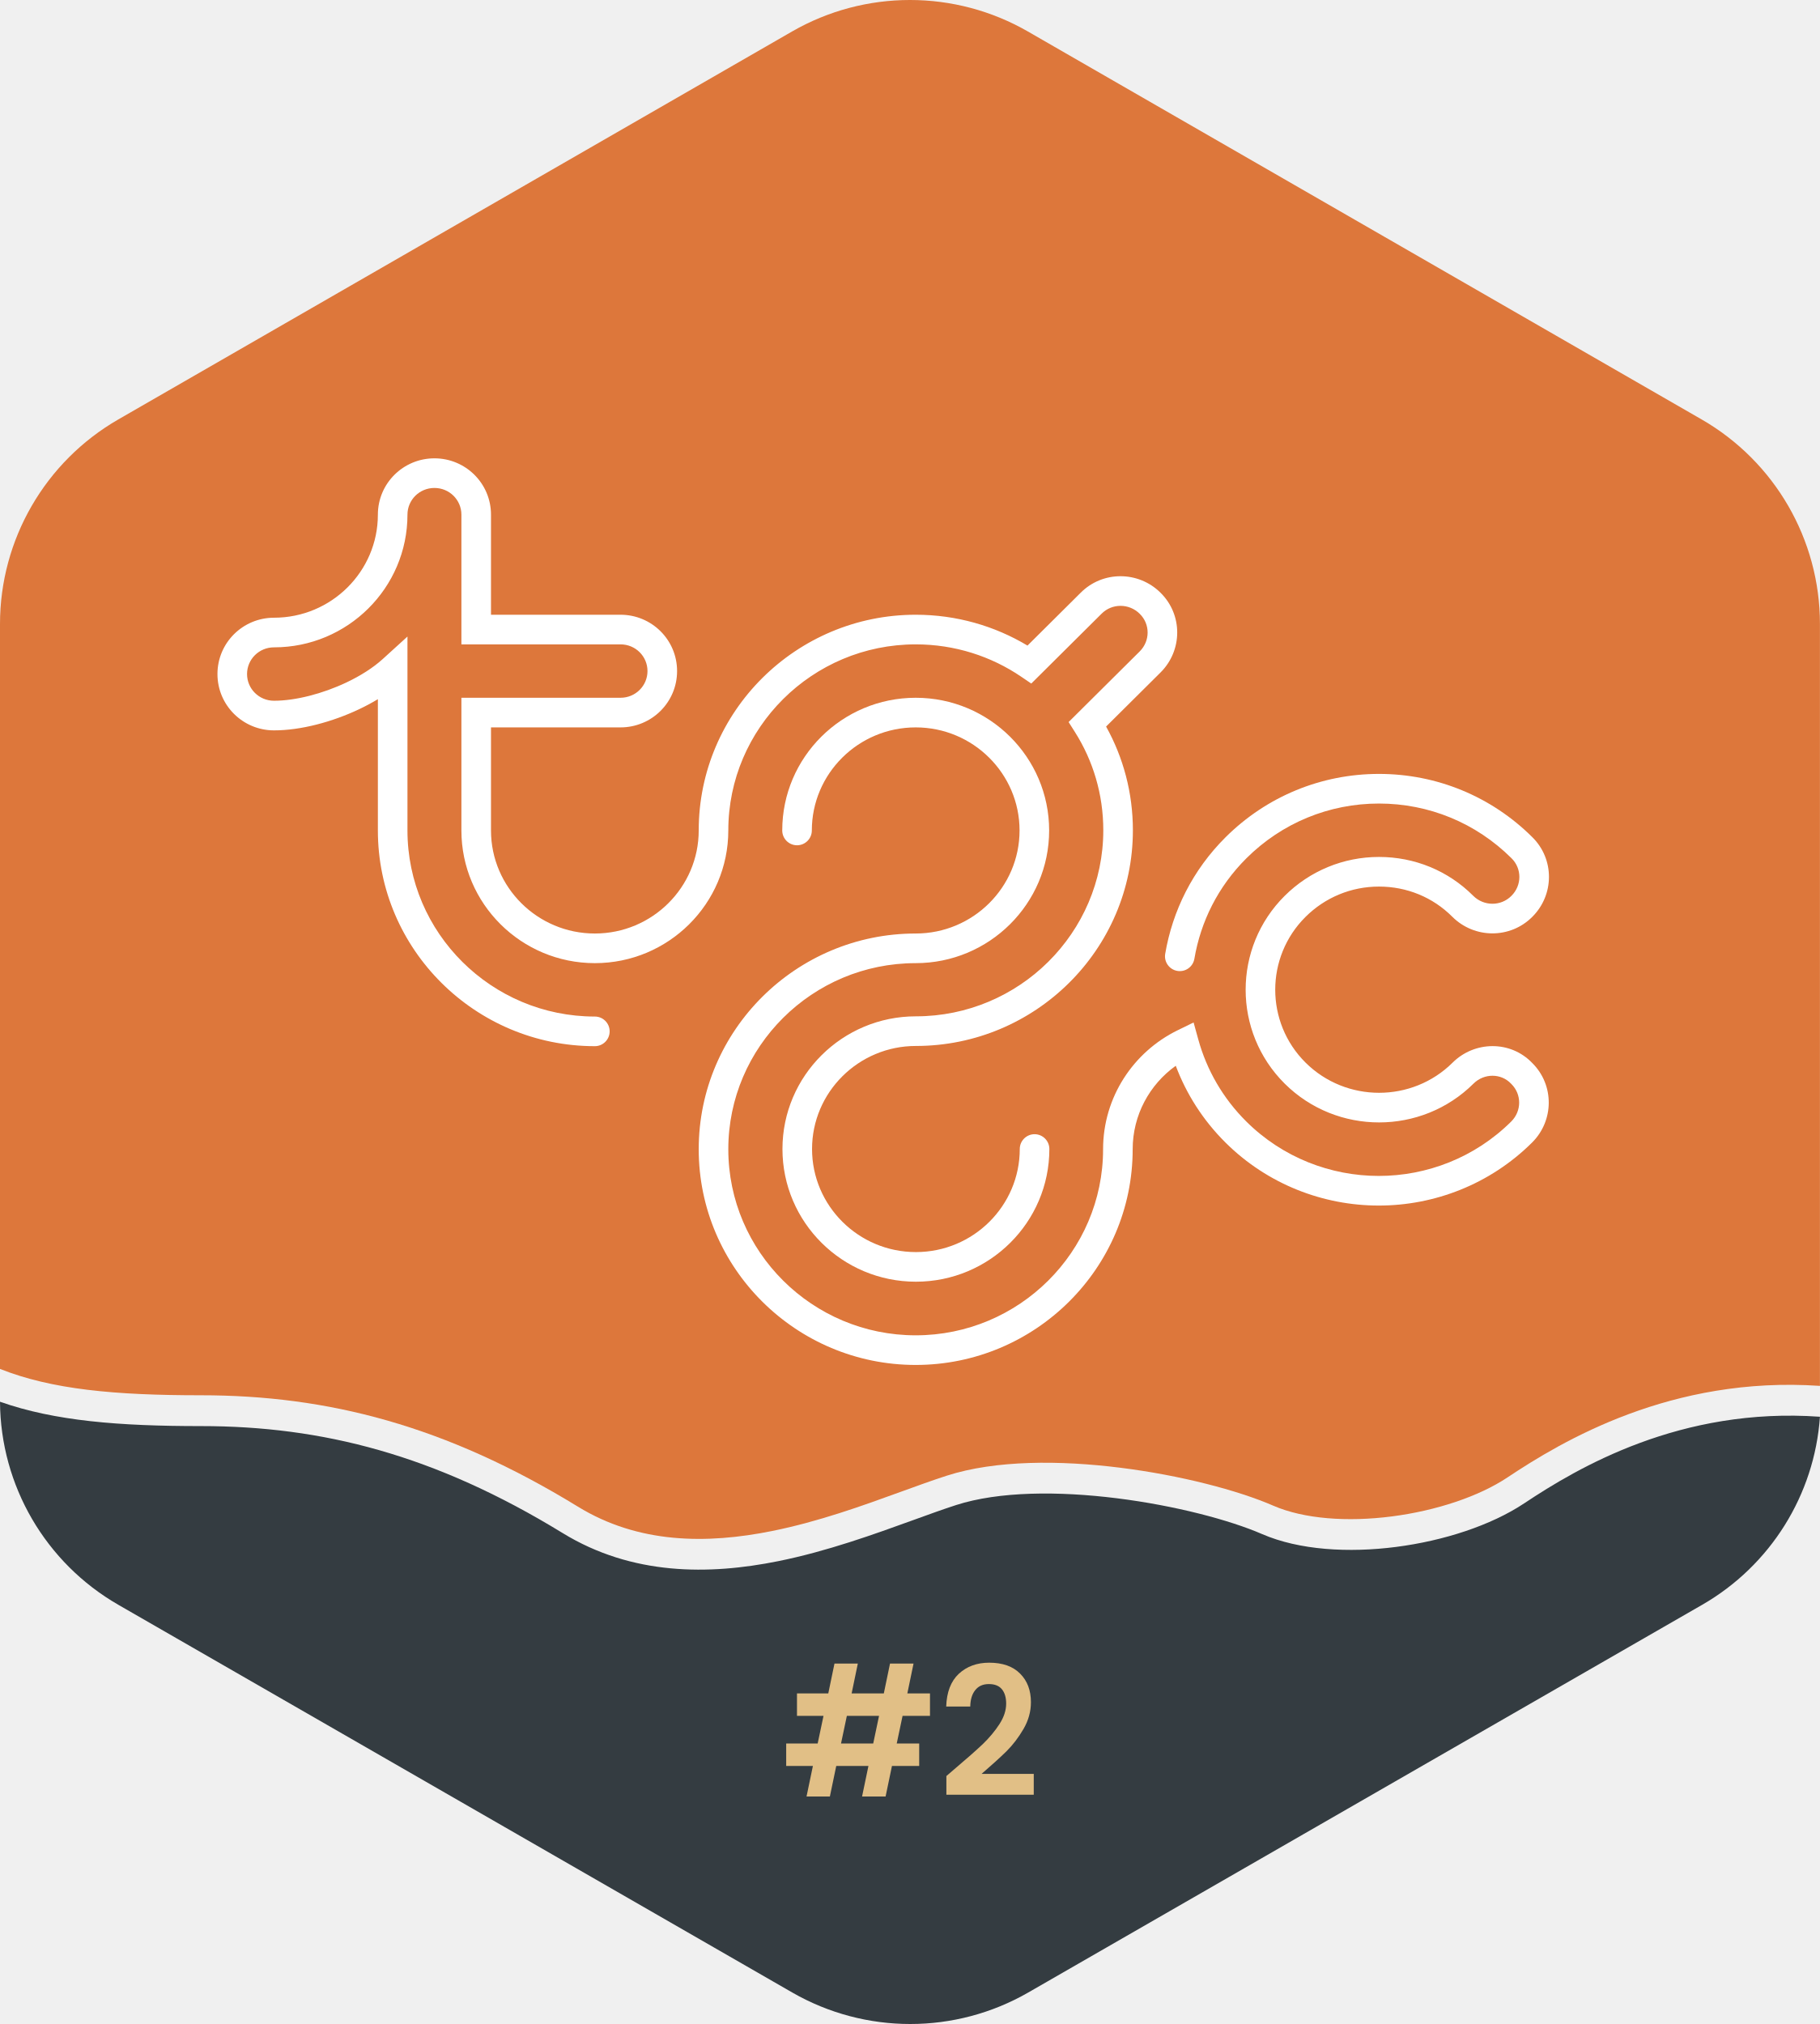
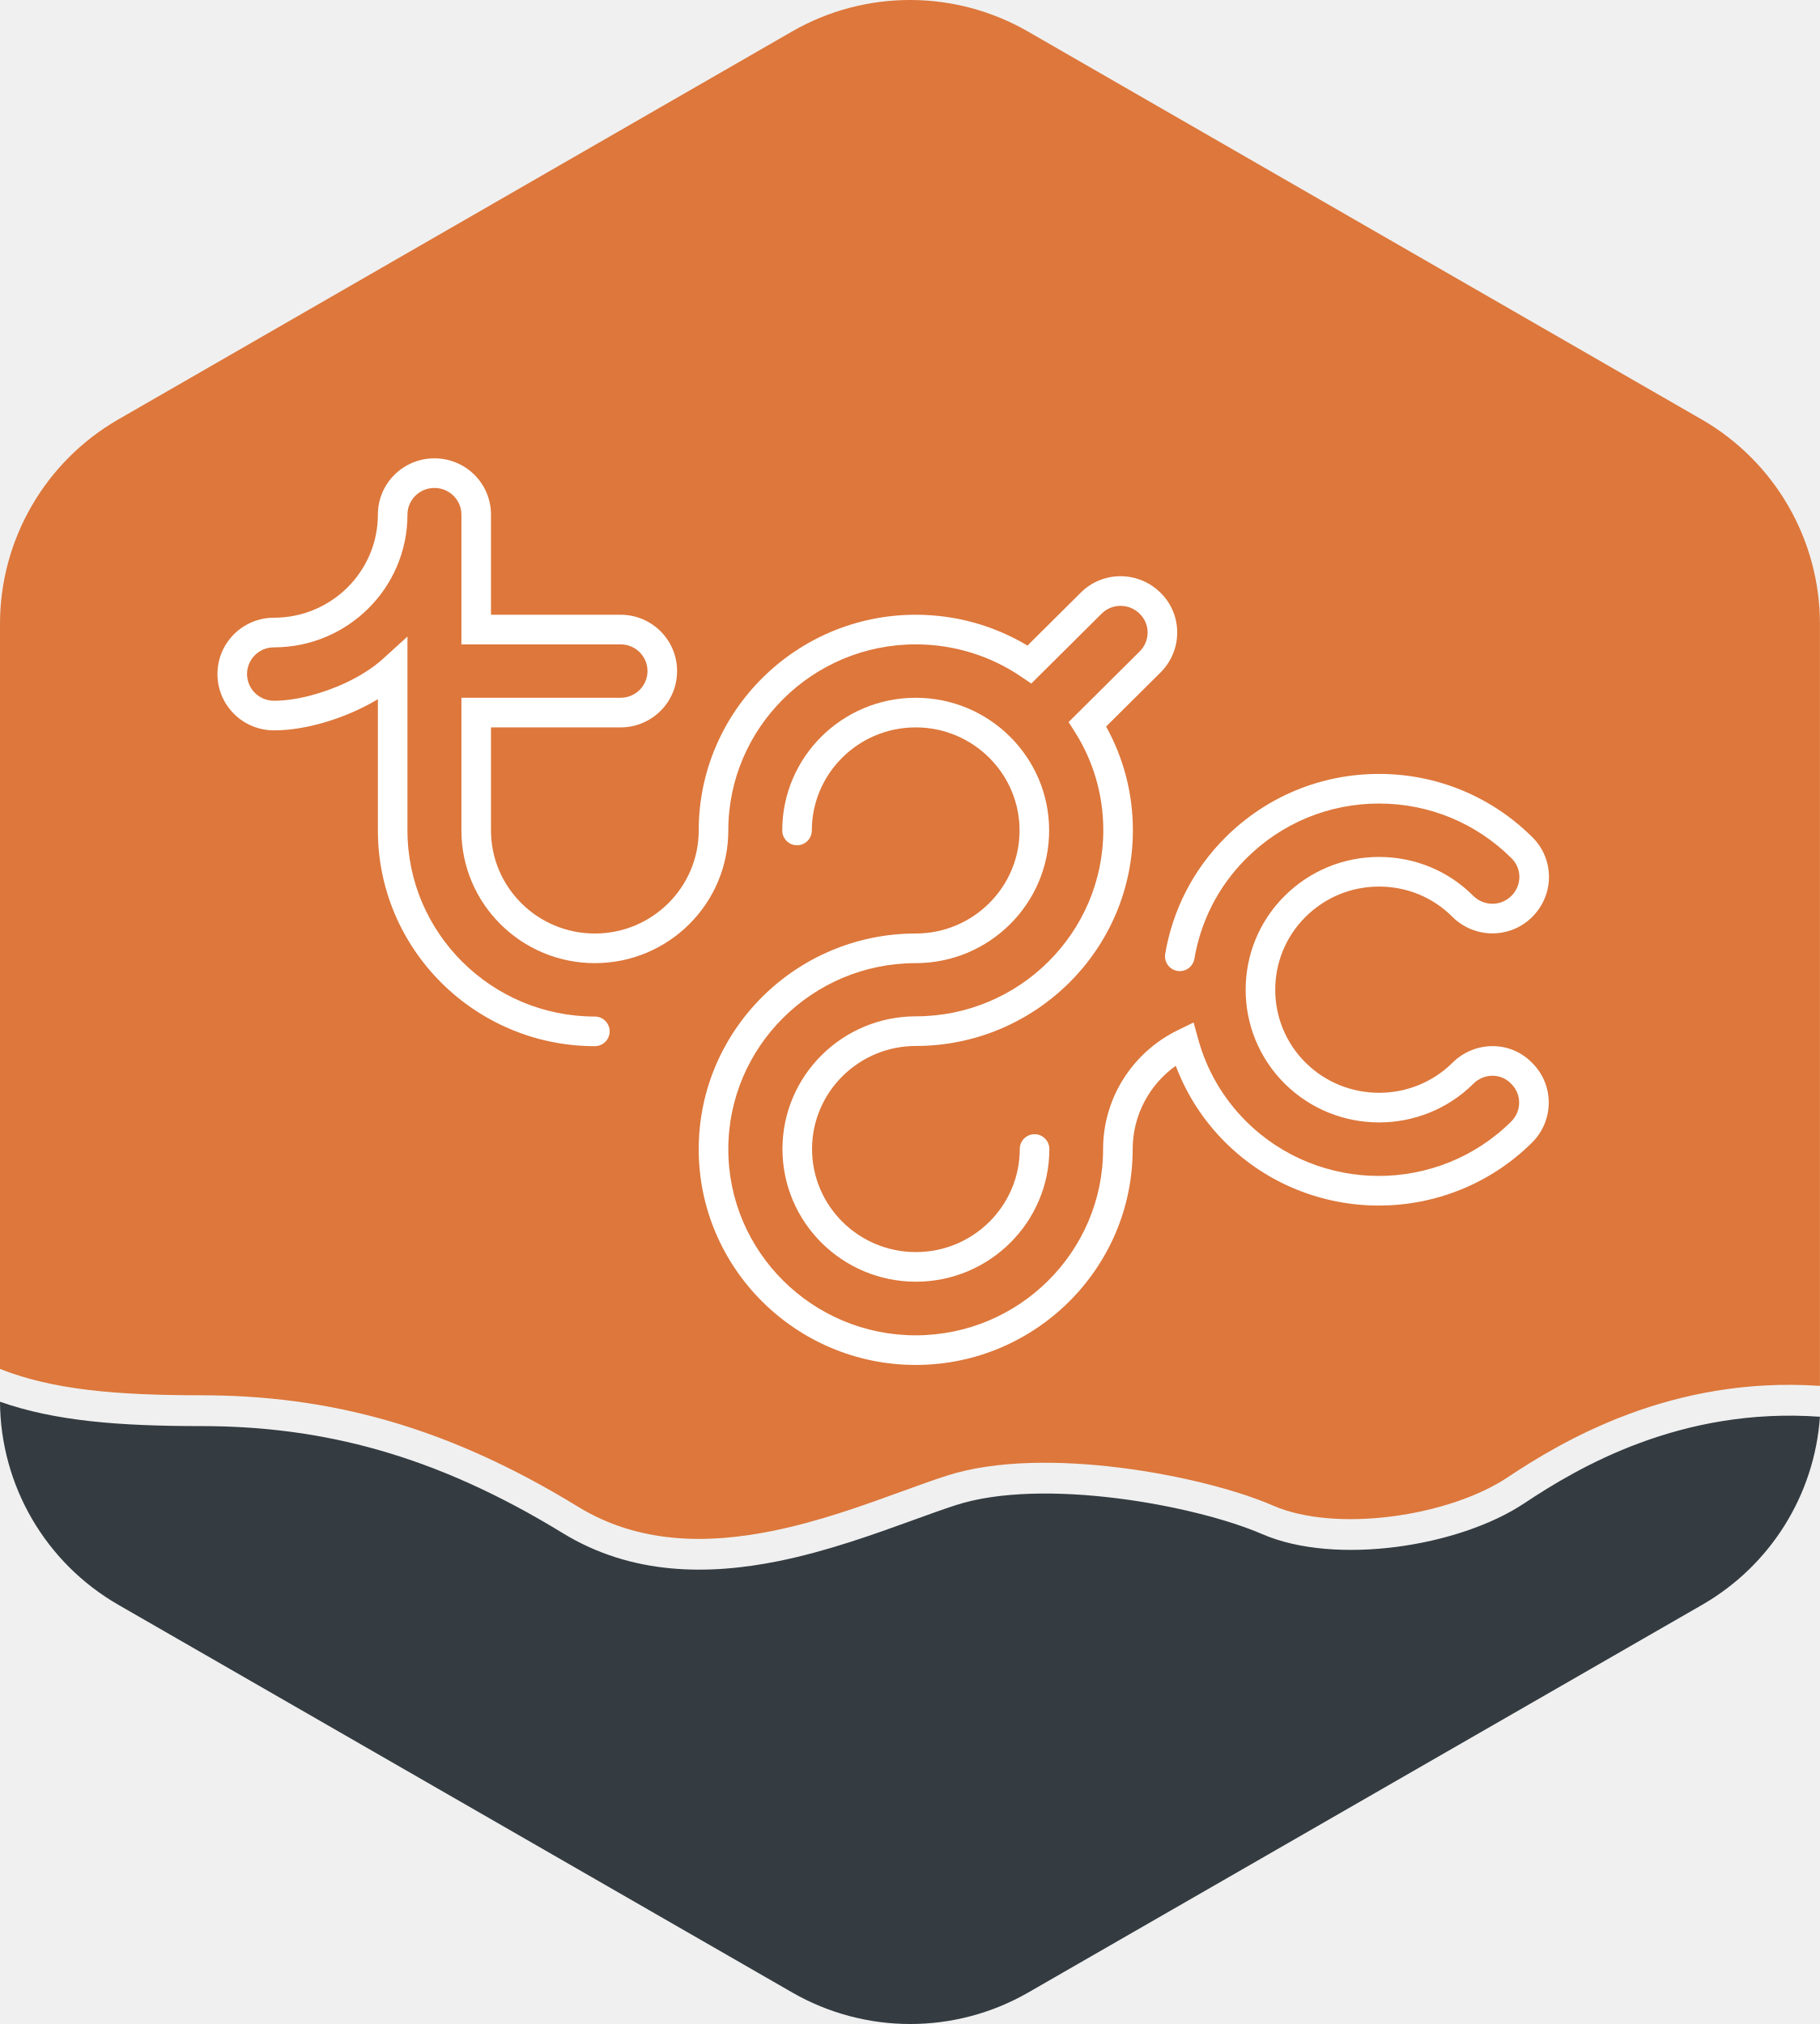
<svg xmlns="http://www.w3.org/2000/svg" width="544" height="605" viewBox="0 0 544 605" fill="none">
-   <path d="M544 423.485C502.313 420.503 471.594 438.723 455.631 449.346C445.632 456.001 431.456 460.574 417.306 462.397C403.193 464.215 388.385 463.388 377.214 458.54C367.546 454.343 351.196 450.017 333.816 447.848C316.369 445.671 298.583 445.76 285.808 449.874C282.055 451.082 277.773 452.635 273.09 454.334L273.087 454.335C261.427 458.563 247.285 463.692 232.655 466.645C211.907 470.832 188.963 470.983 168.184 458.254C129.989 434.857 96.333 426.277 60.069 426.277C35.659 426.277 16.428 424.779 0 419C0.15 444.062 13.612 467.178 35.383 479.703L236.797 595.576C258.639 608.141 285.531 608.141 307.372 595.576L508.787 479.703C529.252 467.929 542.375 446.796 544 423.485Z" fill="#343C41" />
-   <path d="M307.276 9.429C285.442 -3.143 258.558 -3.143 236.724 9.429L35.373 125.368C13.487 137.971 0 161.289 0 186.528V409.188C15.467 415.321 34.235 417.064 60.052 417.064C97.982 417.064 133.219 426.125 172.751 450.363C190.835 461.45 211.171 461.601 230.833 457.63C244.78 454.812 257.789 450.087 269.24 445.927C274.129 444.151 278.734 442.478 283.008 441.1C297.614 436.393 316.925 436.482 334.807 438.716C352.758 440.957 369.971 445.452 380.618 450.077C389.762 454.049 402.777 454.987 416.045 453.277C429.276 451.571 442.04 447.323 450.589 441.628C467.007 430.693 499.621 411.225 544 414.259V186.528C544 161.289 530.513 137.971 508.627 125.369L307.276 9.429Z" fill="#DD773B" />
-   <path d="M269.787 512.893L268.042 521.161H274.757V527.872H266.615L264.712 537H257.68L259.584 527.872H249.962L248.058 537H241.08L242.983 527.872H235V521.161H244.41L246.155 512.893H238.225V506.181H247.583L249.433 497.268H256.411L254.561 506.181H264.183L266.033 497.268H273.065L271.214 506.181H277.981V512.893H269.787ZM262.756 512.893H253.134L251.389 521.161H261.011L262.756 512.893Z" fill="#E1BF86" />
-   <path d="M285.632 528.517C289.016 525.653 291.712 523.273 293.721 521.376C295.73 519.443 297.404 517.438 298.744 515.362C300.083 513.286 300.753 511.246 300.753 509.242C300.753 507.416 300.33 505.984 299.484 504.946C298.638 503.908 297.334 503.389 295.572 503.389C293.809 503.389 292.452 503.998 291.501 505.215C290.549 506.396 290.056 508.025 290.02 510.101H282.83C282.971 505.805 284.223 502.548 286.584 500.329C288.981 498.11 292.012 497 295.677 497C299.695 497 302.779 498.092 304.929 500.275C307.079 502.423 308.154 505.268 308.154 508.812C308.154 511.604 307.414 514.271 305.934 516.812C304.453 519.353 302.762 521.573 300.858 523.47C298.955 525.331 296.47 527.586 293.404 530.235H309V536.463H282.883V530.879L285.632 528.517Z" fill="#E1BF86" />
+   <path d="M544 423.485C502.313 420.503 471.594 438.723 455.631 449.346C445.632 456.001 431.456 460.574 417.306 462.397C403.193 464.215 388.385 463.388 377.214 458.54C367.546 454.343 351.196 450.017 333.816 447.848C316.369 445.671 298.583 445.76 285.808 449.874C282.055 451.082 277.773 452.635 273.09 454.334L273.088 454.335C261.427 458.563 247.285 463.692 232.655 466.645C211.907 470.832 188.963 470.983 168.184 458.254C129.989 434.857 96.333 426.277 60.069 426.277C35.659 426.277 16.428 424.779 0 419C0.15 444.062 13.612 467.178 35.383 479.703L236.797 595.576C258.639 608.141 285.531 608.141 307.372 595.576L508.787 479.703C529.252 467.929 542.376 446.796 544 423.485Z" fill="#343C41" />
+   <path d="M307.276 9.429C285.442 -3.143 258.558 -3.143 236.724 9.429L35.373 125.368C13.487 137.971 0 161.289 0 186.528V409.188C15.467 415.321 34.235 417.064 60.052 417.064C97.982 417.064 133.219 426.125 172.751 450.363C190.835 461.45 211.171 461.601 230.833 457.63C244.78 454.812 257.789 450.087 269.24 445.927C274.129 444.151 278.734 442.478 283.008 441.1C297.614 436.393 316.925 436.482 334.807 438.716C352.758 440.957 369.971 445.452 380.618 450.077C389.762 454.049 402.777 454.987 416.045 453.277C429.277 451.571 442.04 447.323 450.589 441.628C467.007 430.693 499.621 411.225 544 414.259V186.528C544 161.289 530.513 137.971 508.627 125.369L307.276 9.429Z" fill="#DD773B" />
  <path d="M129.857 145.856C125.367 145.856 121.795 149.447 121.795 153.837C121.795 175.745 103.886 193.499 81.906 193.499C77.416 193.499 73.844 197.09 73.844 201.48C73.844 205.871 77.416 209.461 81.906 209.461C88.31 209.461 96.415 207.377 103.555 203.994C107.66 202.048 111.475 199.657 114.401 196.997L121.795 190.274V248.234C121.795 278.86 146.914 303.858 177.808 303.858C180.25 303.858 182.23 305.84 182.23 308.286C182.23 310.732 180.25 312.714 177.808 312.714C142.094 312.714 112.951 283.816 112.951 248.234V208.992C111.125 210.096 109.235 211.1 107.338 211.998C99.332 215.793 89.928 218.318 81.906 218.318C72.598 218.318 65 210.828 65 201.48C65 192.133 72.598 184.643 81.906 184.643C99.066 184.643 112.951 170.789 112.951 153.837C112.951 144.49 120.549 137 129.857 137C139.165 137 146.763 144.49 146.763 153.837V183.754H185.48C194.788 183.754 202.386 191.243 202.386 200.591C202.386 209.939 194.788 217.428 185.48 217.428H146.763V248.234C146.763 265.186 160.648 279.039 177.808 279.039C194.968 279.039 208.853 265.186 208.853 248.234C208.853 212.651 237.996 183.754 273.71 183.754C285.905 183.754 297.353 187.111 307.126 192.973L322.981 177.22L322.993 177.208C329.585 170.562 340.276 170.625 346.872 177.155C353.585 183.734 353.509 194.437 346.895 201.009L330.622 217.177C335.752 226.391 338.631 236.967 338.631 248.17C338.631 283.753 309.488 312.651 273.774 312.651C256.614 312.651 242.729 326.504 242.729 343.456C242.729 360.408 256.614 374.262 273.774 374.262C290.934 374.262 304.819 360.408 304.819 343.456C304.819 341.011 306.799 339.028 309.242 339.028C311.684 339.028 313.664 341.011 313.664 343.456C313.664 365.364 295.754 383.118 273.774 383.118C251.794 383.118 233.884 365.364 233.884 343.456C233.884 321.549 251.794 303.794 273.774 303.794C304.668 303.794 329.786 278.797 329.786 248.17C329.786 237.41 326.713 227.354 321.322 218.84L319.418 215.833L340.666 194.722C343.833 191.576 343.817 186.548 340.68 183.478L340.67 183.468L340.659 183.458C337.477 180.302 332.373 180.319 329.27 183.447L329.249 183.469L308.261 204.322L305.248 202.274C296.262 196.168 285.397 192.61 273.71 192.61C242.816 192.61 217.698 217.608 217.698 248.234C217.698 270.141 199.788 287.896 177.808 287.896C155.828 287.896 137.918 270.141 137.918 248.234V208.572H185.48C189.97 208.572 193.541 204.981 193.541 200.591C193.541 196.2 189.97 192.61 185.48 192.61H137.918V153.837C137.918 149.447 134.347 145.856 129.857 145.856Z" fill="white" />
  <path d="M233.82 248.234C233.82 226.326 251.73 208.572 273.71 208.572C295.69 208.572 313.6 226.326 313.6 248.234C313.6 270.141 295.69 287.896 273.71 287.896C242.816 287.896 217.698 312.893 217.698 343.52C217.698 374.146 242.816 399.144 273.71 399.144C304.604 399.144 329.722 374.146 329.722 343.52C329.722 327.946 338.8 314.421 351.994 307.968L356.776 305.629L358.197 310.764C360.679 319.734 365.457 328.202 372.537 335.237C383.425 346.055 397.802 351.501 412.129 351.501C426.455 351.501 440.833 346.055 451.72 335.237C454.88 332.098 454.872 327.087 451.758 324.016L451.706 323.964L451.656 323.911C448.695 320.791 443.625 320.747 440.436 323.915C424.881 339.371 399.569 339.371 384.013 323.915C368.442 308.444 368.442 283.246 384.013 267.775C391.525 260.312 401.564 256.152 412.193 256.152C422.813 256.152 432.854 260.242 440.371 267.774L440.372 267.775L440.375 267.778C443.557 270.937 448.665 270.921 451.77 267.79L451.78 267.779L451.79 267.769C454.951 264.622 454.934 259.598 451.799 256.531L451.788 256.52L451.776 256.508C441.195 246 427.135 240.189 412.193 240.189C397.247 240.189 383.183 246.003 372.601 256.516C364.03 265.032 358.89 275.549 357.011 286.593C356.6 289.004 354.316 290.625 351.908 290.215C349.501 289.804 347.882 287.516 348.292 285.106C350.468 272.319 356.436 260.101 366.372 250.23C378.609 238.071 394.911 231.333 412.193 231.333C429.465 231.333 445.76 238.064 457.994 250.21C464.696 256.783 464.627 267.468 458.035 274.04C451.435 280.686 440.734 280.611 434.142 274.061L434.14 274.059L434.131 274.05L434.12 274.039C428.29 268.195 420.51 265.008 412.193 265.008C403.903 265.008 396.102 268.24 390.243 274.061C378.158 286.069 378.158 305.621 390.243 317.629C402.35 329.658 422.099 329.658 434.206 317.629C440.72 311.157 451.464 310.912 458.017 317.758C464.639 324.345 464.535 334.982 457.95 341.524C445.327 354.066 428.676 360.357 412.129 360.357C395.582 360.357 378.93 354.066 366.308 341.524C359.55 334.81 354.593 326.955 351.445 318.572C343.622 324.175 338.567 333.298 338.567 343.52C338.567 379.102 309.424 408 273.71 408C237.996 408 208.853 379.102 208.853 343.52C208.853 307.937 237.996 279.039 273.71 279.039C290.87 279.039 304.755 265.186 304.755 248.234C304.755 231.282 290.87 217.428 273.71 217.428C256.55 217.428 242.665 231.282 242.665 248.234C242.665 250.679 240.685 252.662 238.243 252.662C235.8 252.662 233.82 250.679 233.82 248.234Z" fill="white" />
</svg>
